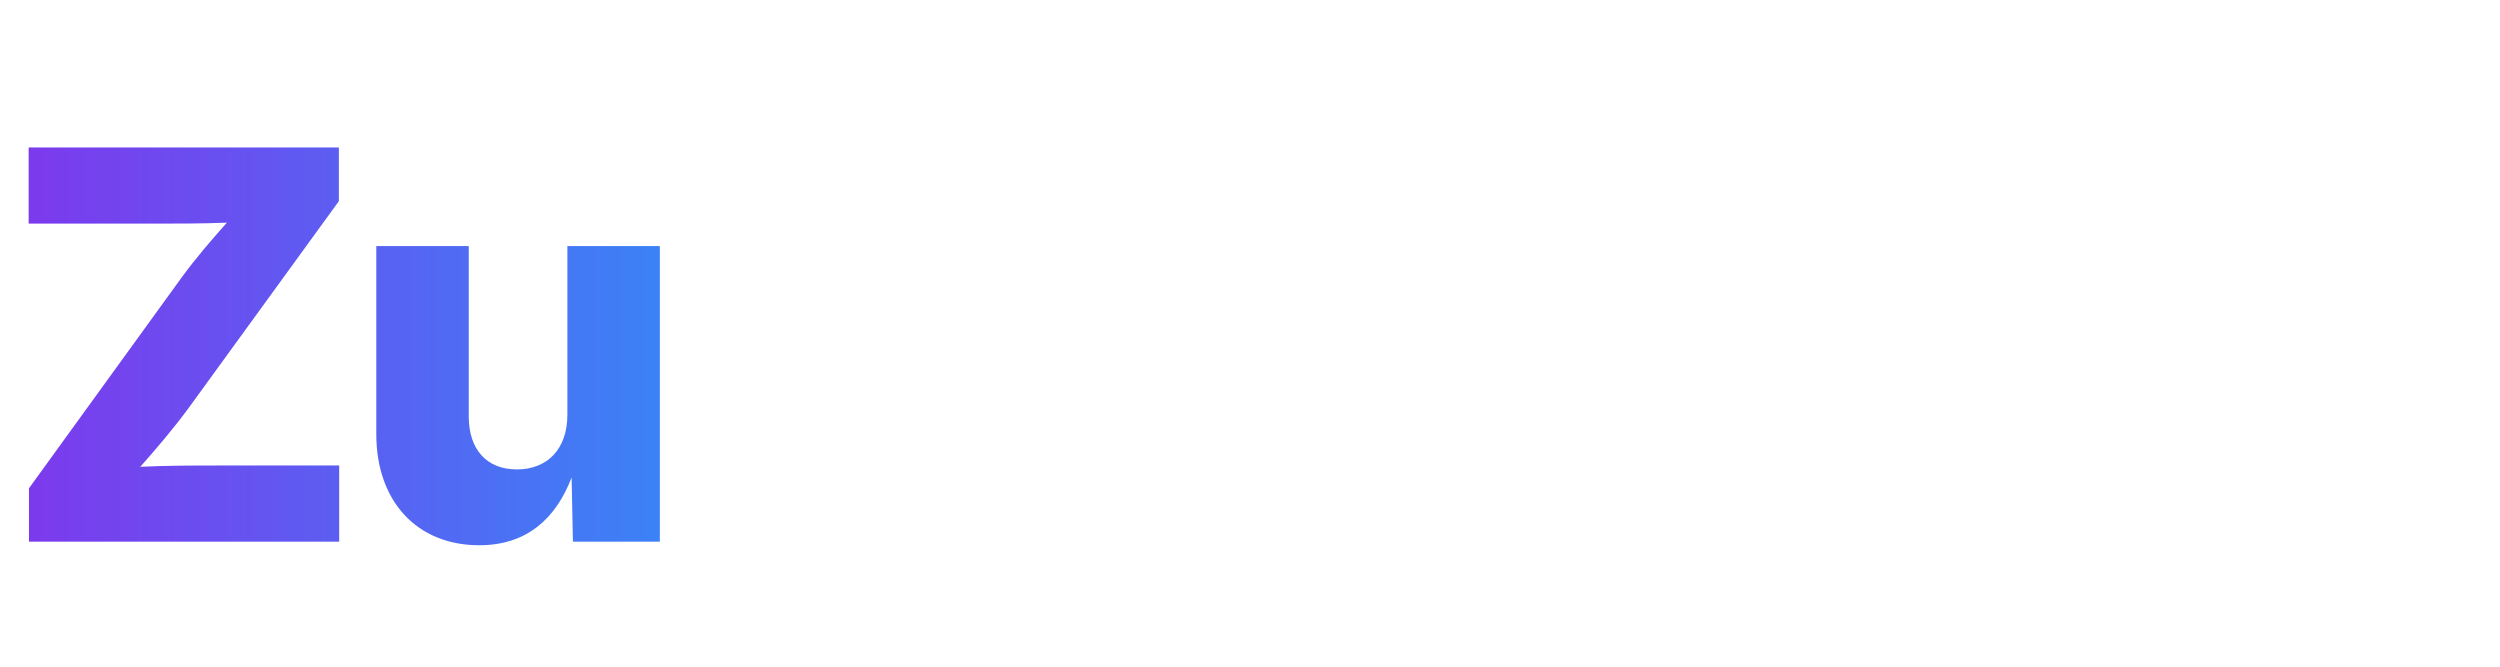
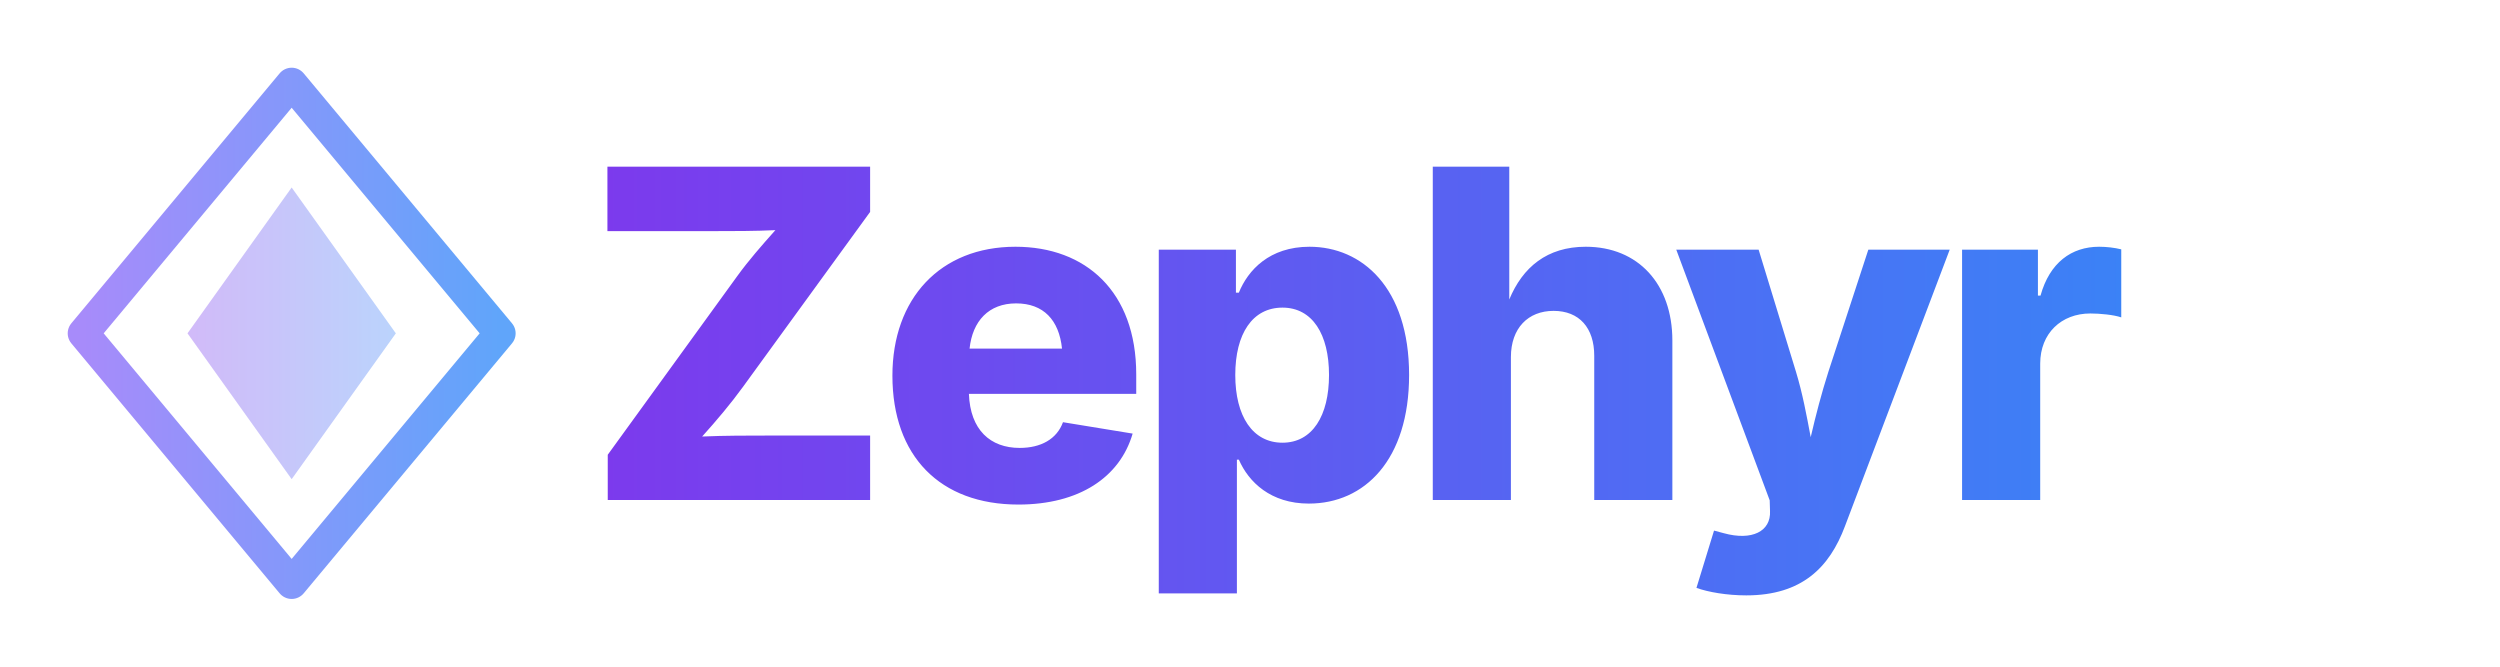
<svg xmlns="http://www.w3.org/2000/svg" viewBox="0 0 120 32" fill="none">
  <defs>
-     <linearGradient id="zuGrad" x1="0%" y1="0%" x2="100%" y2="0%">
+     <linearGradient id="zephGrad" x1="0%" y1="0%" x2="100%" y2="0%">
      <stop offset="0%" stop-color="#7c3aed" />
      <stop offset="100%" stop-color="#3b82f6" />
    </linearGradient>
+     <linearGradient id="zephAccent" x1="0%" y1="0%" x2="100%" y2="0%">
+       <stop offset="0%" stop-color="#a78bfa" />
+       <stop offset="100%" stop-color="#60a5fa" />
+     </linearGradient>
  </defs>
-   <text x="0" y="26" font-family="Inter, system-ui, -apple-system, sans-serif" font-size="26" font-weight="800" fill="url(#zuGrad)" letter-spacing="-0.04em">Zu</text>
+   <path d="M14 4 L24 16 L14 28 L4 16 Z" stroke="url(#zephAccent)" stroke-width="1.5" stroke-linejoin="round" fill="none" />
+   <path d="M14 9 L19 16 L14 23 L9 16 Z" fill="url(#zephGrad)" opacity="0.35" />
+   <text x="28" y="24" font-family="Inter, system-ui, -apple-system, sans-serif" font-size="22" font-weight="800" fill="url(#zephGrad)" letter-spacing="-0.04em">Zephyr</text>
</svg>
